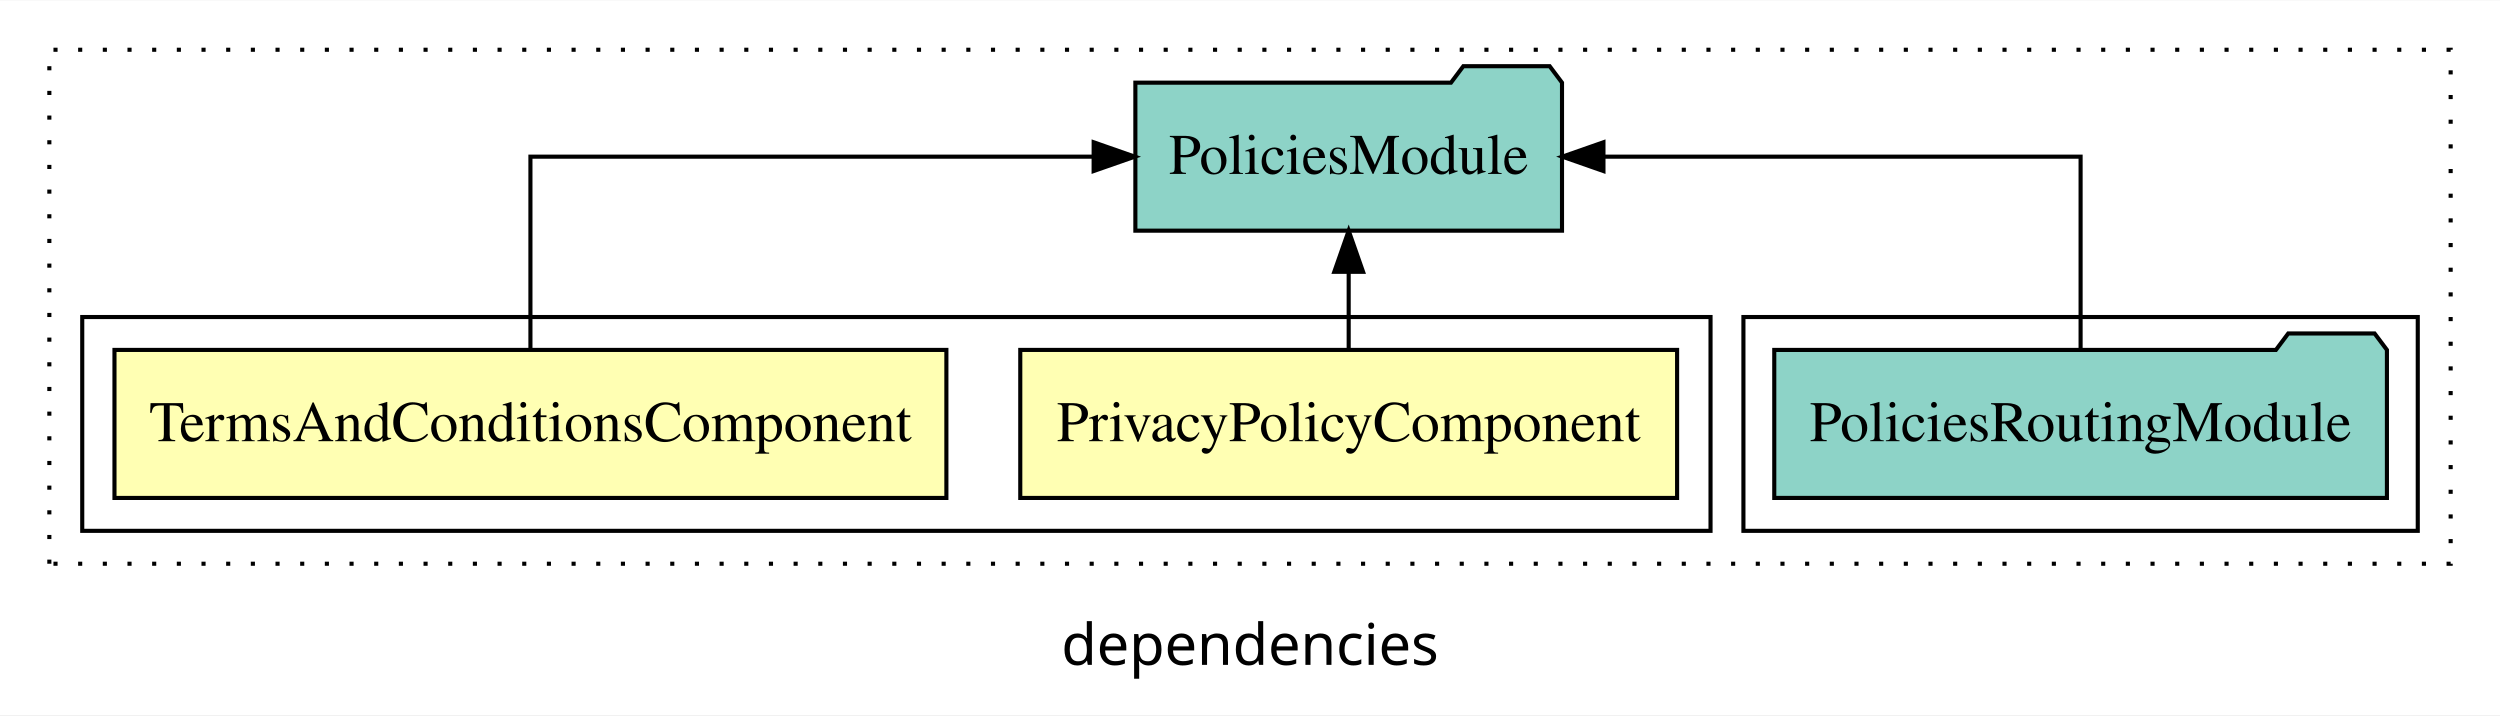
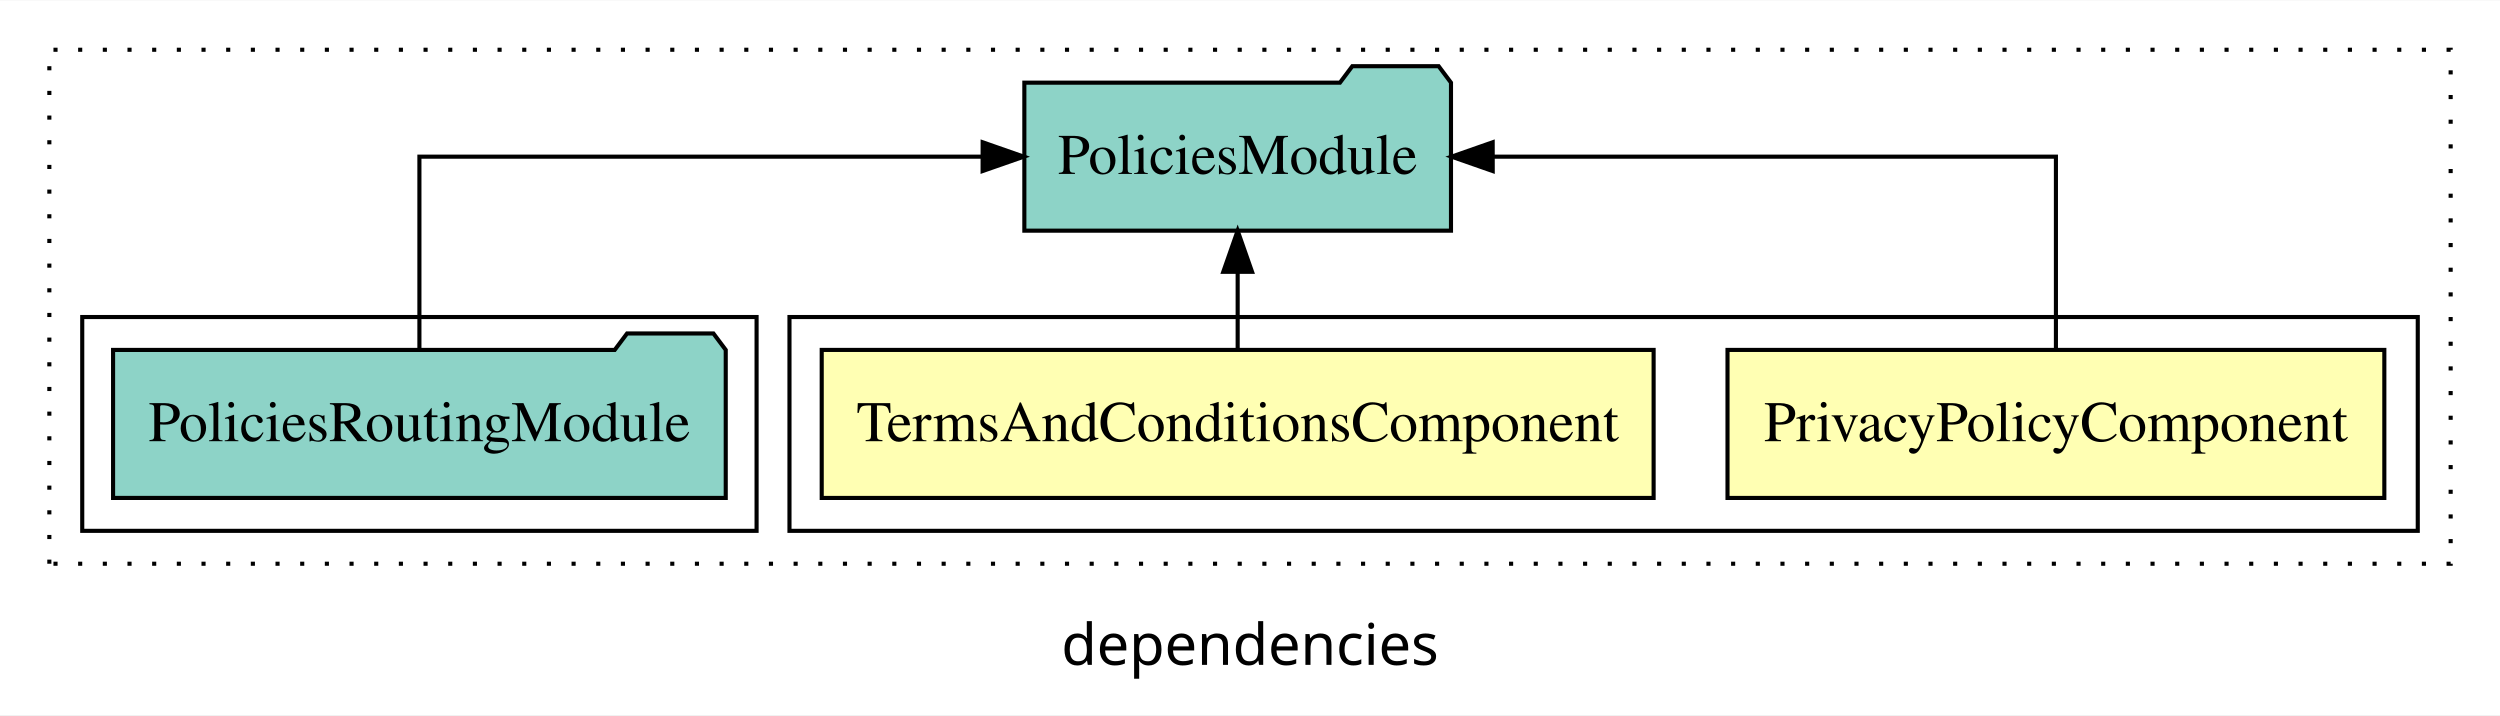
<svg xmlns="http://www.w3.org/2000/svg" width="608pt" height="174pt" viewBox="0.00 0.00 608.00 173.80">
  <g id="graph0" class="graph" transform="scale(1 1) rotate(0) translate(4 169.8)">
    <polygon fill="white" stroke="transparent" points="-4,4 -4,-169.8 604,-169.8 604,4 -4,4" />
    <text text-anchor="middle" x="300" y="-8.2" font-family="sans-serif" font-size="14.00">dependencies</text>
    <g id="clust1" class="cluster">
      <polygon fill="none" stroke="black" stroke-dasharray="1,5" points="8,-32.8 8,-157.8 592,-157.8 592,-32.8 8,-32.8" />
    </g>
+     <g id="clust2" class="cluster">
+       <polygon fill="none" stroke="black" points="188,-40.8 188,-92.8 584,-92.8 584,-40.8 188,-40.8" />
+     </g>
    <g id="clust5" class="cluster">
-       <polygon fill="none" stroke="black" points="420,-40.8 420,-92.8 584,-92.8 584,-40.8 420,-40.8" />
-     </g>
-     <g id="clust2" class="cluster">
-       <polygon fill="none" stroke="black" points="16,-40.8 16,-92.8 412,-92.8 412,-40.8 16,-40.8" />
+       <polygon fill="none" stroke="black" points="16,-40.8 16,-92.8 180,-92.8 180,-40.8 16,-40.8" />
    </g>
    <g id="node1" class="node">
-       <polygon fill="#ffffb3" stroke="black" points="403.87,-84.8 244.13,-84.8 244.13,-48.8 403.87,-48.8 403.87,-84.8" />
-       <text text-anchor="middle" x="324" y="-62.6" font-family="Times,serif" font-size="14.00">PrivacyPolicyComponent</text>
+       <polygon fill="#ffffb3" stroke="black" points="575.87,-84.8 416.13,-84.8 416.13,-48.8 575.87,-48.8 575.87,-84.8" />
+       <text text-anchor="middle" x="496" y="-62.6" font-family="Times,serif" font-size="14.00">PrivacyPolicyComponent</text>
    </g>
    <g id="node3" class="node">
-       <polygon fill="#8dd3c7" stroke="black" points="375.88,-149.8 372.88,-153.8 351.88,-153.8 348.88,-149.8 272.12,-149.8 272.12,-113.8 375.88,-113.8 375.88,-149.8" />
-       <text text-anchor="middle" x="324" y="-127.6" font-family="Times,serif" font-size="14.00">PoliciesModule</text>
+       <polygon fill="#8dd3c7" stroke="black" points="348.88,-149.8 345.88,-153.8 324.88,-153.8 321.88,-149.8 245.12,-149.8 245.12,-113.8 348.88,-113.8 348.88,-149.8" />
+       <text text-anchor="middle" x="297" y="-127.6" font-family="Times,serif" font-size="14.00">PoliciesModule</text>
    </g>
    <g id="edge1" class="edge">
-       <path fill="none" stroke="black" d="M324,-84.91C324,-84.91 324,-103.79 324,-103.79" />
-       <polygon fill="black" stroke="black" points="320.5,-103.79 324,-113.79 327.5,-103.79 320.5,-103.79" />
+       <path fill="none" stroke="black" d="M496,-84.91C496,-104.14 496,-131.8 496,-131.8 496,-131.8 359.02,-131.8 359.02,-131.8" />
+       <polygon fill="black" stroke="black" points="359.03,-128.3 349.02,-131.8 359.02,-135.3 359.03,-128.3" />
    </g>
    <g id="node2" class="node">
-       <polygon fill="#ffffb3" stroke="black" points="226.16,-84.8 23.84,-84.8 23.84,-48.8 226.16,-48.8 226.16,-84.8" />
-       <text text-anchor="middle" x="125" y="-62.6" font-family="Times,serif" font-size="14.00">TermsAndConditionsComponent</text>
+       <polygon fill="#ffffb3" stroke="black" points="398.16,-84.8 195.84,-84.8 195.84,-48.8 398.16,-48.8 398.16,-84.8" />
+       <text text-anchor="middle" x="297" y="-62.6" font-family="Times,serif" font-size="14.00">TermsAndConditionsComponent</text>
    </g>
    <g id="edge2" class="edge">
-       <path fill="none" stroke="black" d="M125,-84.91C125,-104.14 125,-131.8 125,-131.8 125,-131.8 261.98,-131.8 261.98,-131.8" />
-       <polygon fill="black" stroke="black" points="261.98,-135.3 271.98,-131.8 261.97,-128.3 261.98,-135.3" />
+       <path fill="none" stroke="black" d="M297,-84.91C297,-84.91 297,-103.79 297,-103.79" />
+       <polygon fill="black" stroke="black" points="293.5,-103.79 297,-113.79 300.5,-103.79 293.5,-103.79" />
    </g>
    <g id="node4" class="node">
-       <polygon fill="#8dd3c7" stroke="black" points="576.5,-84.8 573.5,-88.8 552.5,-88.8 549.5,-84.8 427.5,-84.8 427.5,-48.8 576.5,-48.8 576.5,-84.8" />
-       <text text-anchor="middle" x="502" y="-62.6" font-family="Times,serif" font-size="14.00">PoliciesRoutingModule</text>
+       <polygon fill="#8dd3c7" stroke="black" points="172.5,-84.8 169.5,-88.8 148.5,-88.8 145.5,-84.8 23.5,-84.8 23.5,-48.8 172.5,-48.8 172.5,-84.8" />
+       <text text-anchor="middle" x="98" y="-62.6" font-family="Times,serif" font-size="14.00">PoliciesRoutingModule</text>
    </g>
    <g id="edge3" class="edge">
-       <path fill="none" stroke="black" d="M502,-84.91C502,-104.14 502,-131.8 502,-131.8 502,-131.8 385.96,-131.8 385.96,-131.8" />
-       <polygon fill="black" stroke="black" points="385.96,-128.3 375.96,-131.8 385.96,-135.3 385.96,-128.3" />
+       <path fill="none" stroke="black" d="M98,-84.91C98,-104.14 98,-131.8 98,-131.8 98,-131.8 234.98,-131.8 234.98,-131.8" />
+       <polygon fill="black" stroke="black" points="234.98,-135.3 244.98,-131.8 234.97,-128.3 234.98,-135.3" />
    </g>
  </g>
</svg>
